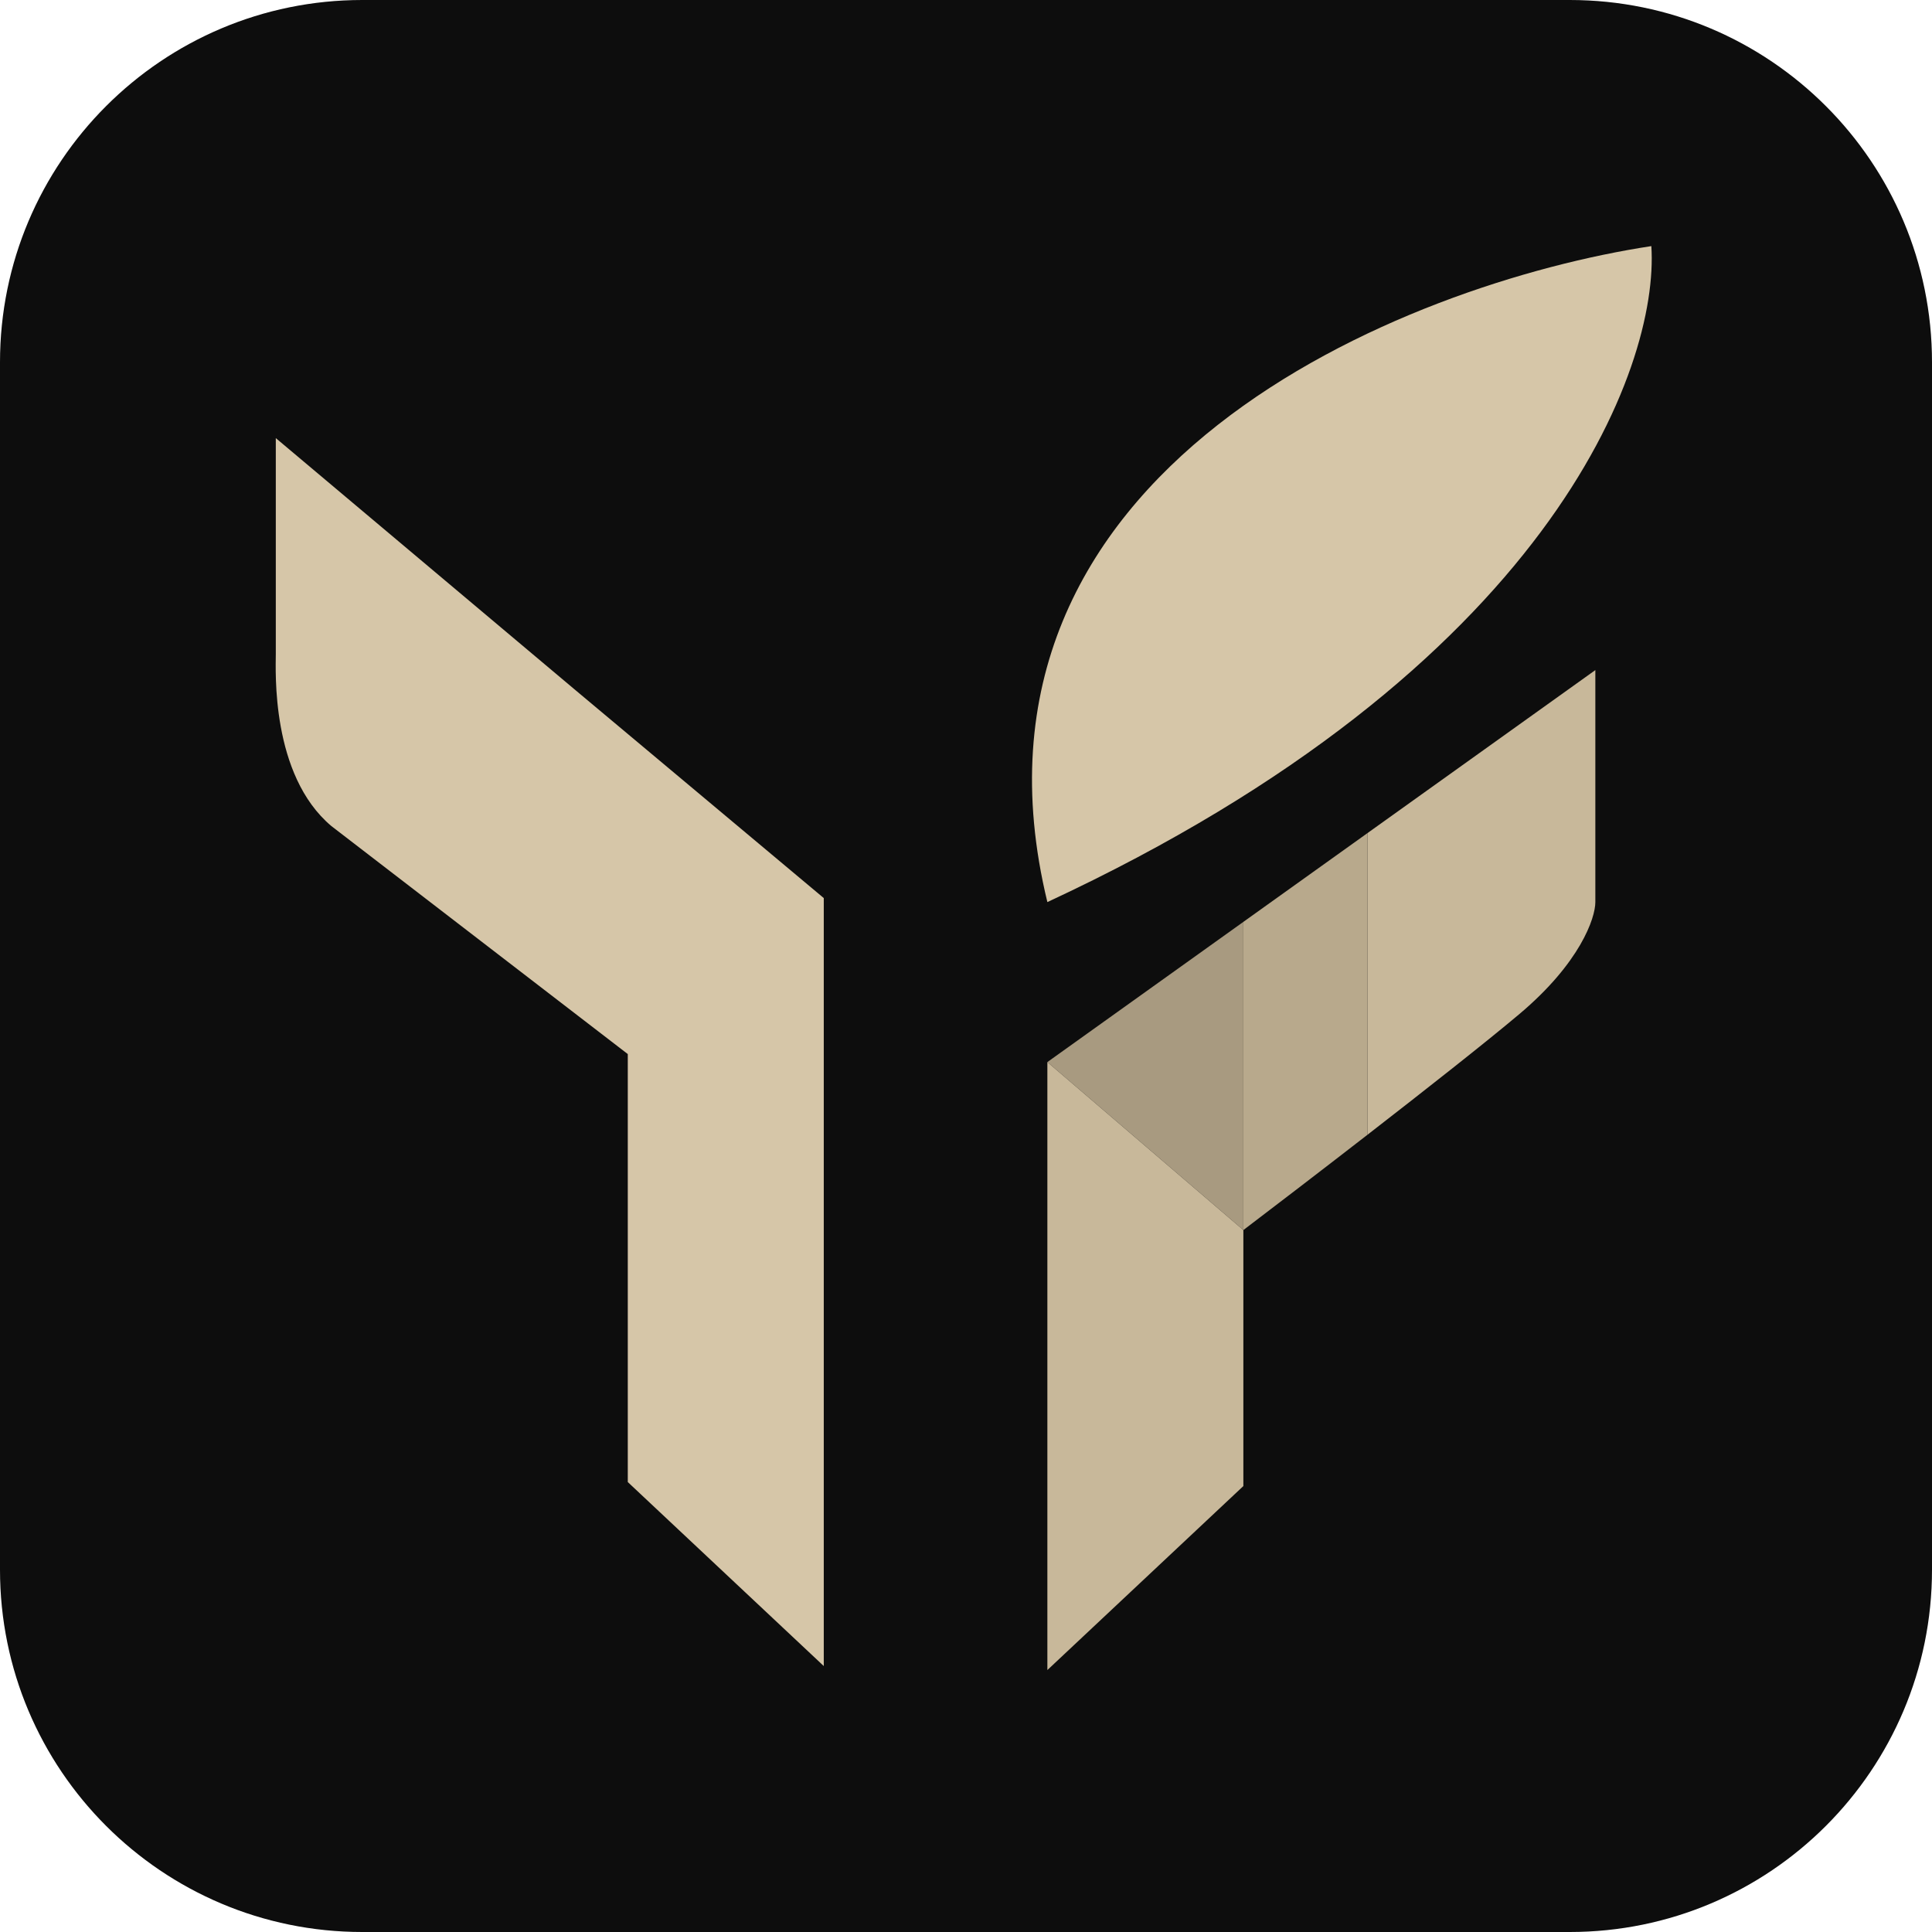
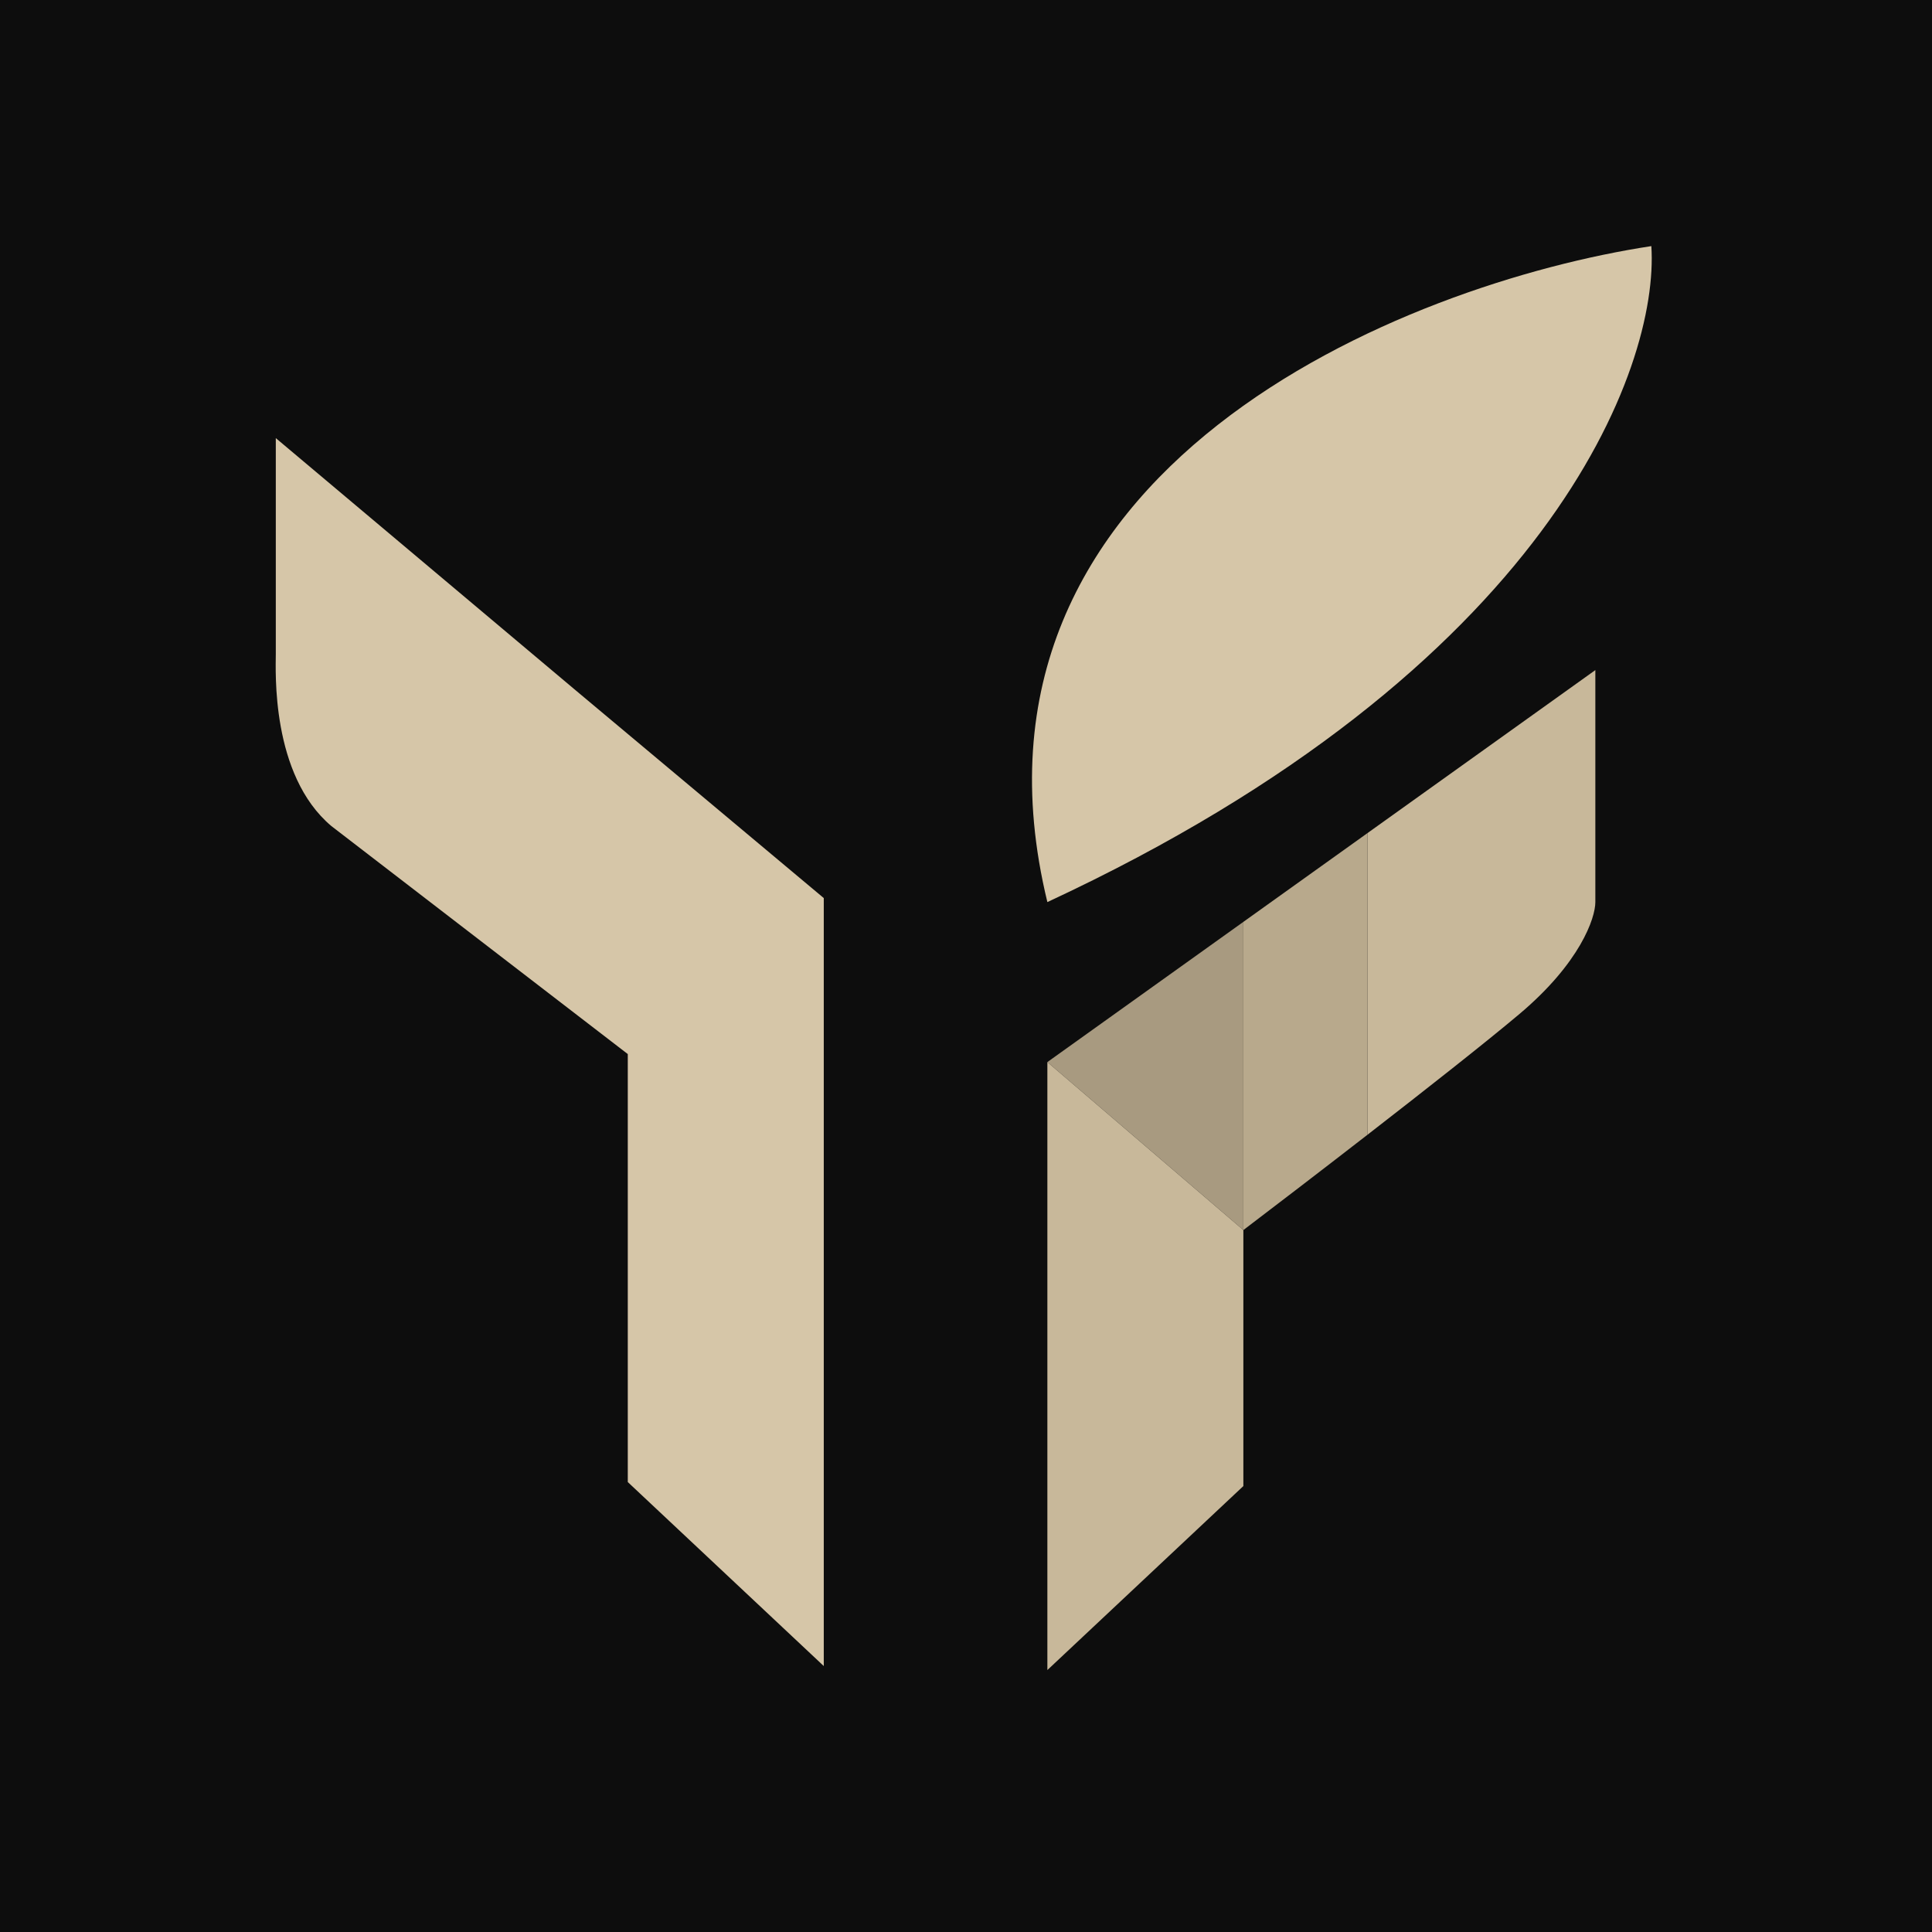
<svg xmlns="http://www.w3.org/2000/svg" width="64" height="64" viewBox="0 0 64 64" aria-label="arvo favicon">
-   <rect width="64" height="64" rx="12" fill="#0D0D0D" />
+   <rect width="64" height="64" fill="#0D0D0D" />
  <g transform="translate(9 8) scale(0.265)">
    <path d="M96.964 82.576C83.764 28.176 141.798 5.243 172.464 0.576C173.464 15.743 159.764 53.376 96.964 82.576Z" fill="#D6C6A8" />
    <path d="M165.464 82.576V53.576L136.964 73.963V111.674C144.263 106.015 151.778 100.102 155.964 96.576C163.564 90.176 165.464 84.576 165.464 82.576Z" fill="#C8B89A" />
    <path d="M121.464 85.051V123.576C125.207 120.732 131.014 116.287 136.964 111.674V73.963L121.464 85.051Z" fill="#B8A98C" />
    <path d="M96.964 102.576L121.464 123.576V85.051L96.964 102.576Z" fill="#A89A80" />
    <path d="M121.464 155.576V123.576L96.964 102.576V178.576L121.464 155.576Z" fill="#C8B89A" />
    <path d="M0.514 24.576V51.576C0.514 53.576 -0.136 66.676 7.464 73.076L44.514 101.576V155.076L69.014 178.076V82.076L37.964 56.076L0.514 24.576Z" fill="#D6C6A8" />
  </g>
</svg>
